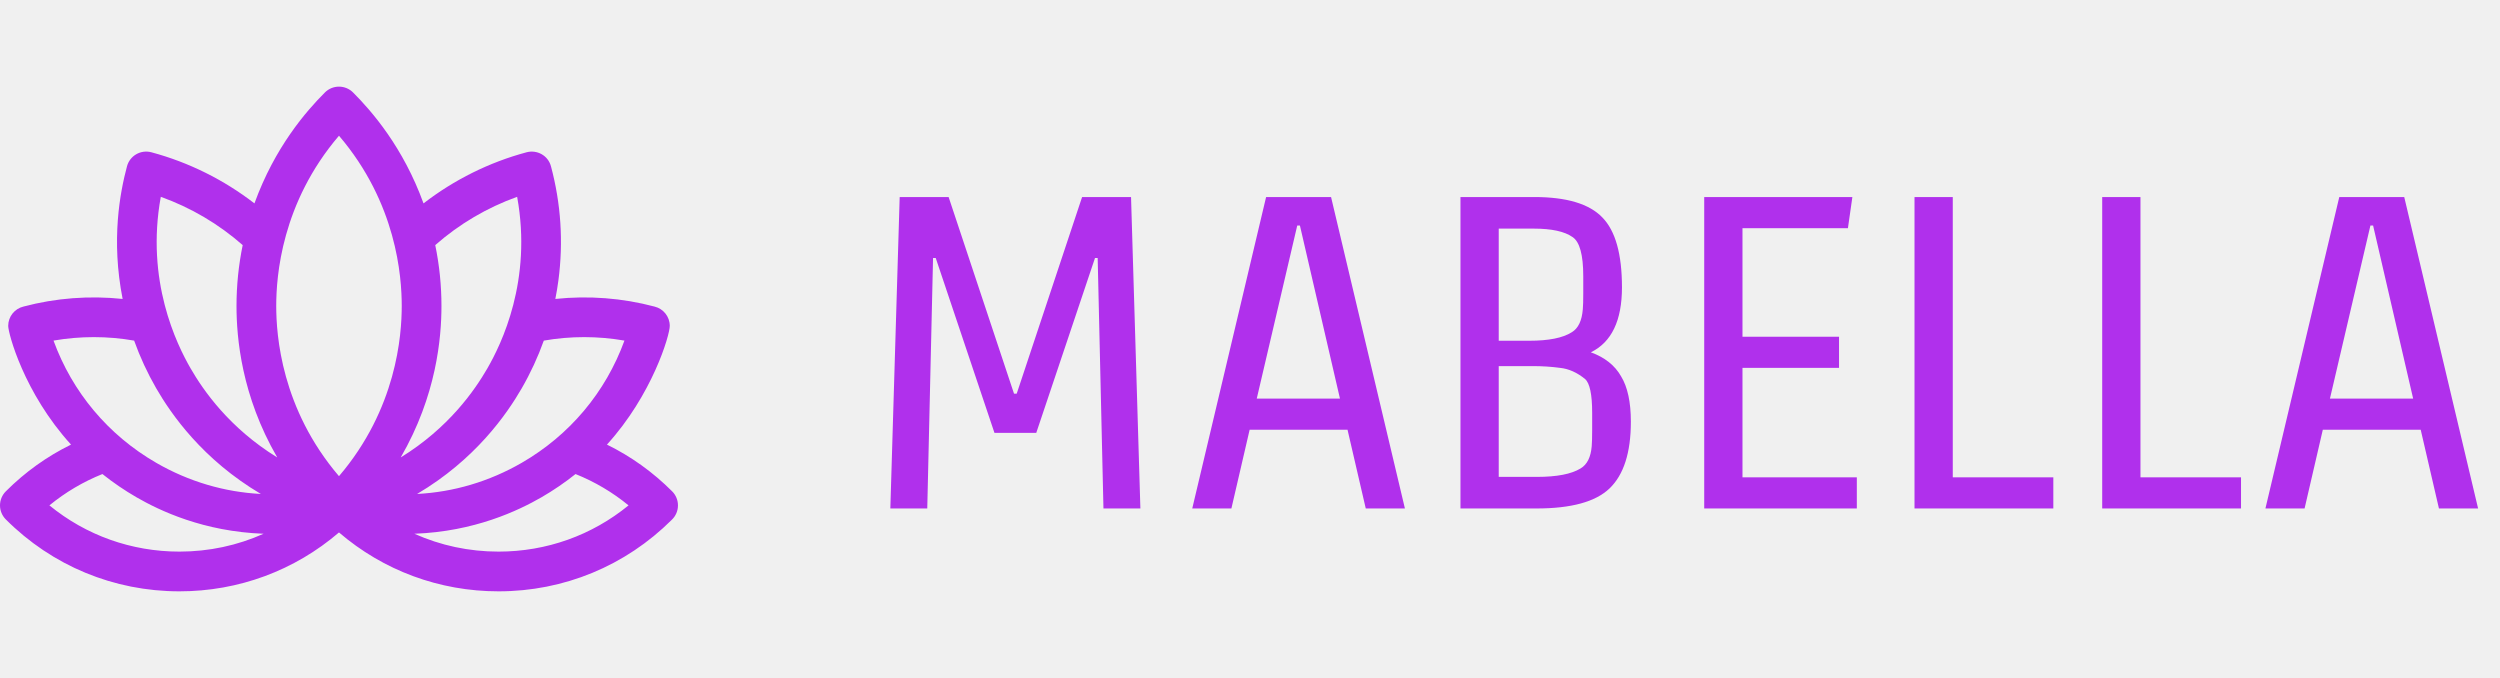
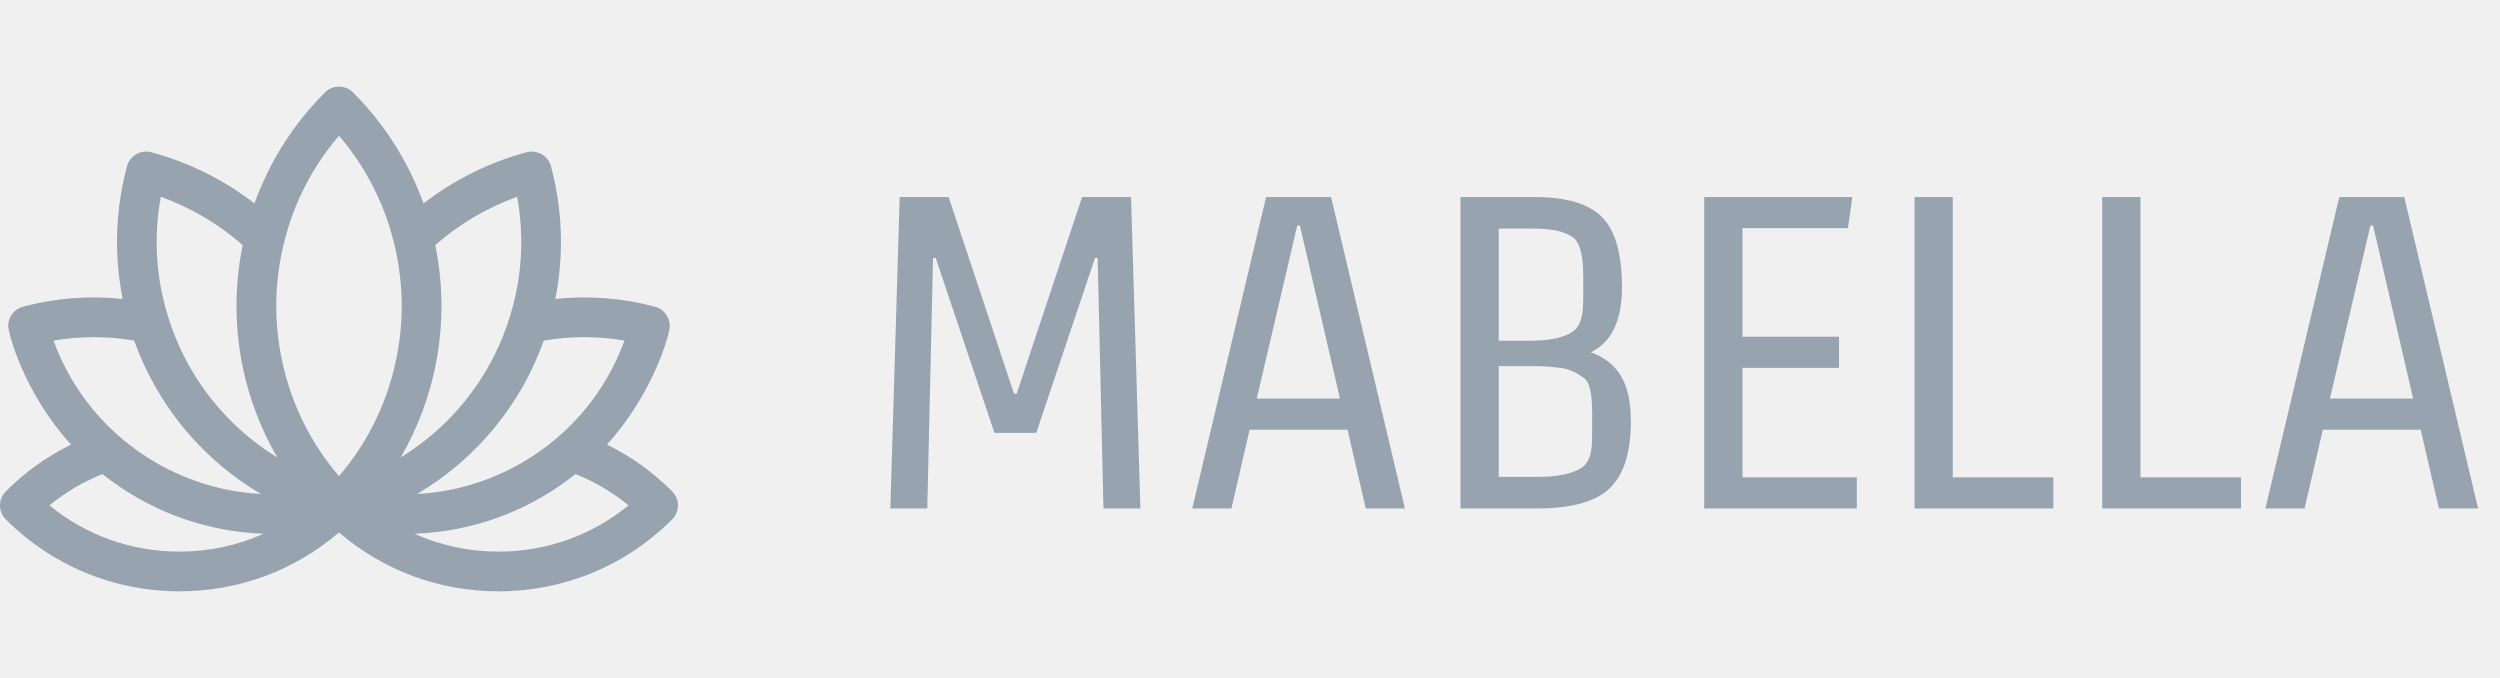
<svg xmlns="http://www.w3.org/2000/svg" width="118" height="32" viewBox="0 0 118 32" fill="none">
-   <path d="M48.912 20.43H46.938L44.166 12.177H44.04L43.767 24H42.024L42.465 9.3H44.775L47.862 18.582H47.988L51.075 9.3H53.385L53.826 24H52.083L51.81 12.177H51.684L48.912 20.43ZM58.122 24H56.274L59.76 9.3H62.826L66.312 24H64.464L63.603 20.283H58.983L58.122 24ZM63.246 18.813L61.356 10.644H61.23L59.319 18.813H63.246ZM68.934 9.3H72.42C73.946 9.3 75.017 9.622 75.633 10.266C76.249 10.896 76.557 11.995 76.557 13.563C76.557 15.131 76.067 16.153 75.087 16.629C75.745 16.867 76.221 17.245 76.515 17.763C76.823 18.267 76.977 18.981 76.977 19.905C76.977 21.361 76.641 22.411 75.969 23.055C75.311 23.685 74.163 24 72.525 24H68.934V9.3ZM75.15 20.304V19.485C75.15 18.617 75.038 18.085 74.814 17.889C74.436 17.581 74.044 17.406 73.638 17.364C73.232 17.308 72.798 17.28 72.336 17.28H70.74V22.509H72.546C73.484 22.509 74.17 22.376 74.604 22.11C74.912 21.928 75.087 21.578 75.129 21.06C75.143 20.892 75.15 20.64 75.15 20.304ZM74.73 13.857V13.038C74.73 12.03 74.562 11.414 74.226 11.19C73.848 10.924 73.239 10.791 72.399 10.791H70.74V16.083H72.189C73.099 16.083 73.764 15.95 74.184 15.684C74.492 15.502 74.667 15.138 74.709 14.592C74.723 14.438 74.73 14.193 74.73 13.857ZM80.439 24V9.3H87.432L87.222 10.77H82.245V15.894H86.802V17.364H82.245V22.53H87.642V24H80.439ZM90.365 24V9.3H92.171V22.53H96.917V24H90.365ZM99.224 24V9.3H101.03V22.53H105.776V24H99.224ZM108.776 24H106.928L110.414 9.3H113.48L116.966 24H115.118L114.257 20.283H109.637L108.776 24ZM113.9 18.813L112.01 10.644H111.884L109.973 18.813H113.9Z" fill="#B030EC" />
+   <path d="M48.912 20.43H46.938L44.166 12.177H44.04L43.767 24H42.024L42.465 9.3H44.775L47.862 18.582H47.988L51.075 9.3H53.385L53.826 24H52.083L51.81 12.177H51.684L48.912 20.43ZM58.122 24H56.274L59.76 9.3H62.826L66.312 24H64.464L63.603 20.283H58.983L58.122 24ZM63.246 18.813L61.356 10.644H61.23L59.319 18.813H63.246ZM68.934 9.3H72.42C73.946 9.3 75.017 9.622 75.633 10.266C76.249 10.896 76.557 11.995 76.557 13.563C76.557 15.131 76.067 16.153 75.087 16.629C75.745 16.867 76.221 17.245 76.515 17.763C76.823 18.267 76.977 18.981 76.977 19.905C76.977 21.361 76.641 22.411 75.969 23.055C75.311 23.685 74.163 24 72.525 24H68.934V9.3ZM75.15 20.304V19.485C75.15 18.617 75.038 18.085 74.814 17.889C74.436 17.581 74.044 17.406 73.638 17.364C73.232 17.308 72.798 17.28 72.336 17.28H70.74V22.509H72.546C73.484 22.509 74.17 22.376 74.604 22.11C74.912 21.928 75.087 21.578 75.129 21.06C75.143 20.892 75.15 20.64 75.15 20.304ZM74.73 13.857V13.038C74.73 12.03 74.562 11.414 74.226 11.19C73.848 10.924 73.239 10.791 72.399 10.791H70.74V16.083H72.189C73.099 16.083 73.764 15.95 74.184 15.684C74.492 15.502 74.667 15.138 74.709 14.592C74.723 14.438 74.73 14.193 74.73 13.857ZM80.439 24V9.3H87.432L87.222 10.77H82.245V15.894H86.802V17.364H82.245V22.53H87.642V24H80.439ZM90.365 24V9.3H92.171V22.53H96.917V24H90.365ZM99.224 24V9.3H101.03V22.53H105.776V24H99.224ZM108.776 24H106.928L110.414 9.3H113.48L116.966 24H115.118L114.257 20.283H109.637L108.776 24ZM113.9 18.813L112.01 10.644H111.884L109.973 18.813H113.9Z" fill="#97A3AF" />
  <g clip-path="url(#clip0)">
-     <path d="M31.725 23.191C31.725 23.191 31.725 23.191 31.725 23.191C30.813 22.279 29.782 21.542 28.648 20.985C30.779 18.644 31.613 15.831 31.613 15.382C31.613 14.941 31.307 14.57 30.896 14.471C29.373 14.065 27.778 13.945 26.212 14.11C26.27 13.818 26.319 13.523 26.358 13.226C26.596 11.419 26.477 9.61 26.006 7.85C25.866 7.329 25.337 7.059 24.857 7.187C23.091 7.66 21.433 8.486 19.99 9.6C19.03 6.949 17.548 5.249 16.663 4.363C16.487 4.188 16.248 4.089 16 4.089C15.751 4.089 15.513 4.188 15.337 4.363C14.454 5.246 12.971 6.946 12.01 9.6C10.567 8.486 8.909 7.66 7.143 7.187C6.642 7.053 6.128 7.35 5.994 7.85C5.667 9.073 5.236 11.314 5.788 14.11C4.223 13.945 2.629 14.065 1.107 14.47C0.694 14.568 0.387 14.94 0.387 15.382C0.387 15.723 1.12 18.533 3.352 20.985C2.218 21.542 1.186 22.279 0.275 23.191C0.099 23.367 0 23.606 0 23.854C0 24.103 0.099 24.341 0.275 24.517C2.463 26.706 5.373 27.911 8.469 27.911C11.261 27.911 13.903 26.93 16 25.131C18.097 26.93 20.739 27.911 23.531 27.911C26.617 27.911 29.519 26.713 31.706 24.536C31.887 24.366 32 24.123 32 23.854C32 23.595 31.895 23.361 31.725 23.191ZM25.668 16.077C26.925 15.857 28.218 15.858 29.474 16.076C28.588 18.51 26.893 20.536 24.623 21.846C23.09 22.731 21.405 23.226 19.686 23.315C22.438 21.689 23.916 19.557 24.626 18.327C25.04 17.61 25.389 16.856 25.668 16.077ZM2.526 16.076C3.782 15.858 5.075 15.857 6.331 16.077C6.61 16.856 6.96 17.61 7.373 18.327C8.083 19.556 9.562 21.689 12.313 23.315C10.595 23.226 8.909 22.731 7.376 21.846C5.107 20.536 3.412 18.51 2.526 16.076ZM8.469 26.036C6.205 26.036 4.061 25.268 2.332 23.854C3.089 23.234 3.927 22.739 4.834 22.375C5.341 22.779 5.879 23.146 6.438 23.469C7.535 24.103 9.605 25.09 12.441 25.193C11.207 25.746 9.86 26.036 8.469 26.036ZM8.997 17.389C8.331 16.236 6.869 13.24 7.59 9.29C9.008 9.798 10.323 10.573 11.455 11.569C11.261 12.513 11.163 13.477 11.163 14.44C11.163 15.936 11.395 18.672 13.086 21.591C10.815 20.194 9.591 18.418 8.997 17.389ZM16 22.475C13.281 19.295 13.038 15.83 13.038 14.44C13.038 13.05 13.282 9.585 16 6.406C18.718 9.586 18.962 13.05 18.962 14.44C18.962 15.831 18.718 19.295 16 22.475ZM20.837 14.44C20.837 13.476 20.739 12.513 20.544 11.569C21.676 10.573 22.992 9.798 24.409 9.29C25.13 13.24 23.669 16.235 23.003 17.389C22.407 18.421 21.182 20.196 18.914 21.591C20.604 18.673 20.837 15.937 20.837 14.44ZM23.531 26.036C22.139 26.036 20.792 25.746 19.559 25.193C22.399 25.09 24.471 24.099 25.561 23.47C26.121 23.146 26.659 22.779 27.165 22.375C28.073 22.739 28.91 23.234 29.667 23.854C27.939 25.268 25.794 26.036 23.531 26.036Z" fill="#B030EC" />
+     <path d="M31.725 23.191C31.725 23.191 31.725 23.191 31.725 23.191C30.813 22.279 29.782 21.542 28.648 20.985C30.779 18.644 31.613 15.831 31.613 15.382C31.613 14.941 31.307 14.57 30.896 14.471C29.373 14.065 27.778 13.945 26.212 14.11C26.27 13.818 26.319 13.523 26.358 13.226C26.596 11.419 26.477 9.61 26.006 7.85C25.866 7.329 25.337 7.059 24.857 7.187C23.091 7.66 21.433 8.486 19.99 9.6C19.03 6.949 17.548 5.249 16.663 4.363C16.487 4.188 16.248 4.089 16 4.089C15.751 4.089 15.513 4.188 15.337 4.363C14.454 5.246 12.971 6.946 12.01 9.6C10.567 8.486 8.909 7.66 7.143 7.187C6.642 7.053 6.128 7.35 5.994 7.85C5.667 9.073 5.236 11.314 5.788 14.11C4.223 13.945 2.629 14.065 1.107 14.47C0.694 14.568 0.387 14.94 0.387 15.382C0.387 15.723 1.12 18.533 3.352 20.985C2.218 21.542 1.186 22.279 0.275 23.191C0.099 23.367 0 23.606 0 23.854C0 24.103 0.099 24.341 0.275 24.517C2.463 26.706 5.373 27.911 8.469 27.911C11.261 27.911 13.903 26.93 16 25.131C18.097 26.93 20.739 27.911 23.531 27.911C26.617 27.911 29.519 26.713 31.706 24.536C31.887 24.366 32 24.123 32 23.854C32 23.595 31.895 23.361 31.725 23.191V23.191ZM25.668 16.077C26.925 15.857 28.218 15.858 29.474 16.076C28.588 18.51 26.893 20.536 24.623 21.846C23.09 22.731 21.405 23.226 19.686 23.315C22.438 21.689 23.916 19.557 24.626 18.327C25.04 17.61 25.389 16.856 25.668 16.077V16.077ZM2.526 16.076C3.782 15.858 5.075 15.857 6.331 16.077C6.61 16.856 6.96 17.61 7.373 18.327C8.083 19.556 9.562 21.689 12.313 23.315C10.595 23.226 8.909 22.731 7.376 21.846C5.107 20.536 3.412 18.51 2.526 16.076V16.076ZM8.469 26.036C6.205 26.036 4.061 25.268 2.332 23.854C3.089 23.234 3.927 22.739 4.834 22.375C5.341 22.779 5.879 23.146 6.438 23.469C7.535 24.103 9.605 25.09 12.441 25.193C11.207 25.746 9.86 26.036 8.469 26.036V26.036ZM8.997 17.389C8.331 16.236 6.869 13.24 7.59 9.29C9.008 9.798 10.323 10.573 11.455 11.569C11.261 12.513 11.163 13.477 11.163 14.44C11.163 15.936 11.395 18.672 13.086 21.591C10.815 20.194 9.591 18.418 8.997 17.389ZM16 22.475C13.281 19.295 13.038 15.83 13.038 14.44C13.038 13.05 13.282 9.585 16 6.406C18.718 9.586 18.962 13.05 18.962 14.44C18.962 15.831 18.718 19.295 16 22.475V22.475ZM20.837 14.44C20.837 13.476 20.739 12.513 20.544 11.569C21.676 10.573 22.992 9.798 24.409 9.29C25.13 13.24 23.669 16.235 23.003 17.389C22.407 18.421 21.182 20.196 18.914 21.591C20.604 18.673 20.837 15.937 20.837 14.44V14.44ZM23.531 26.036C22.139 26.036 20.792 25.746 19.559 25.193C22.399 25.09 24.471 24.099 25.561 23.47C26.121 23.146 26.659 22.779 27.165 22.375C28.073 22.739 28.91 23.234 29.667 23.854C27.939 25.268 25.794 26.036 23.531 26.036V26.036Z" fill="#97A3AF" />
  </g>
  <defs>
    <clipPath id="clip0">
      <rect width="32" height="32" fill="white" />
    </clipPath>
  </defs>
</svg>
